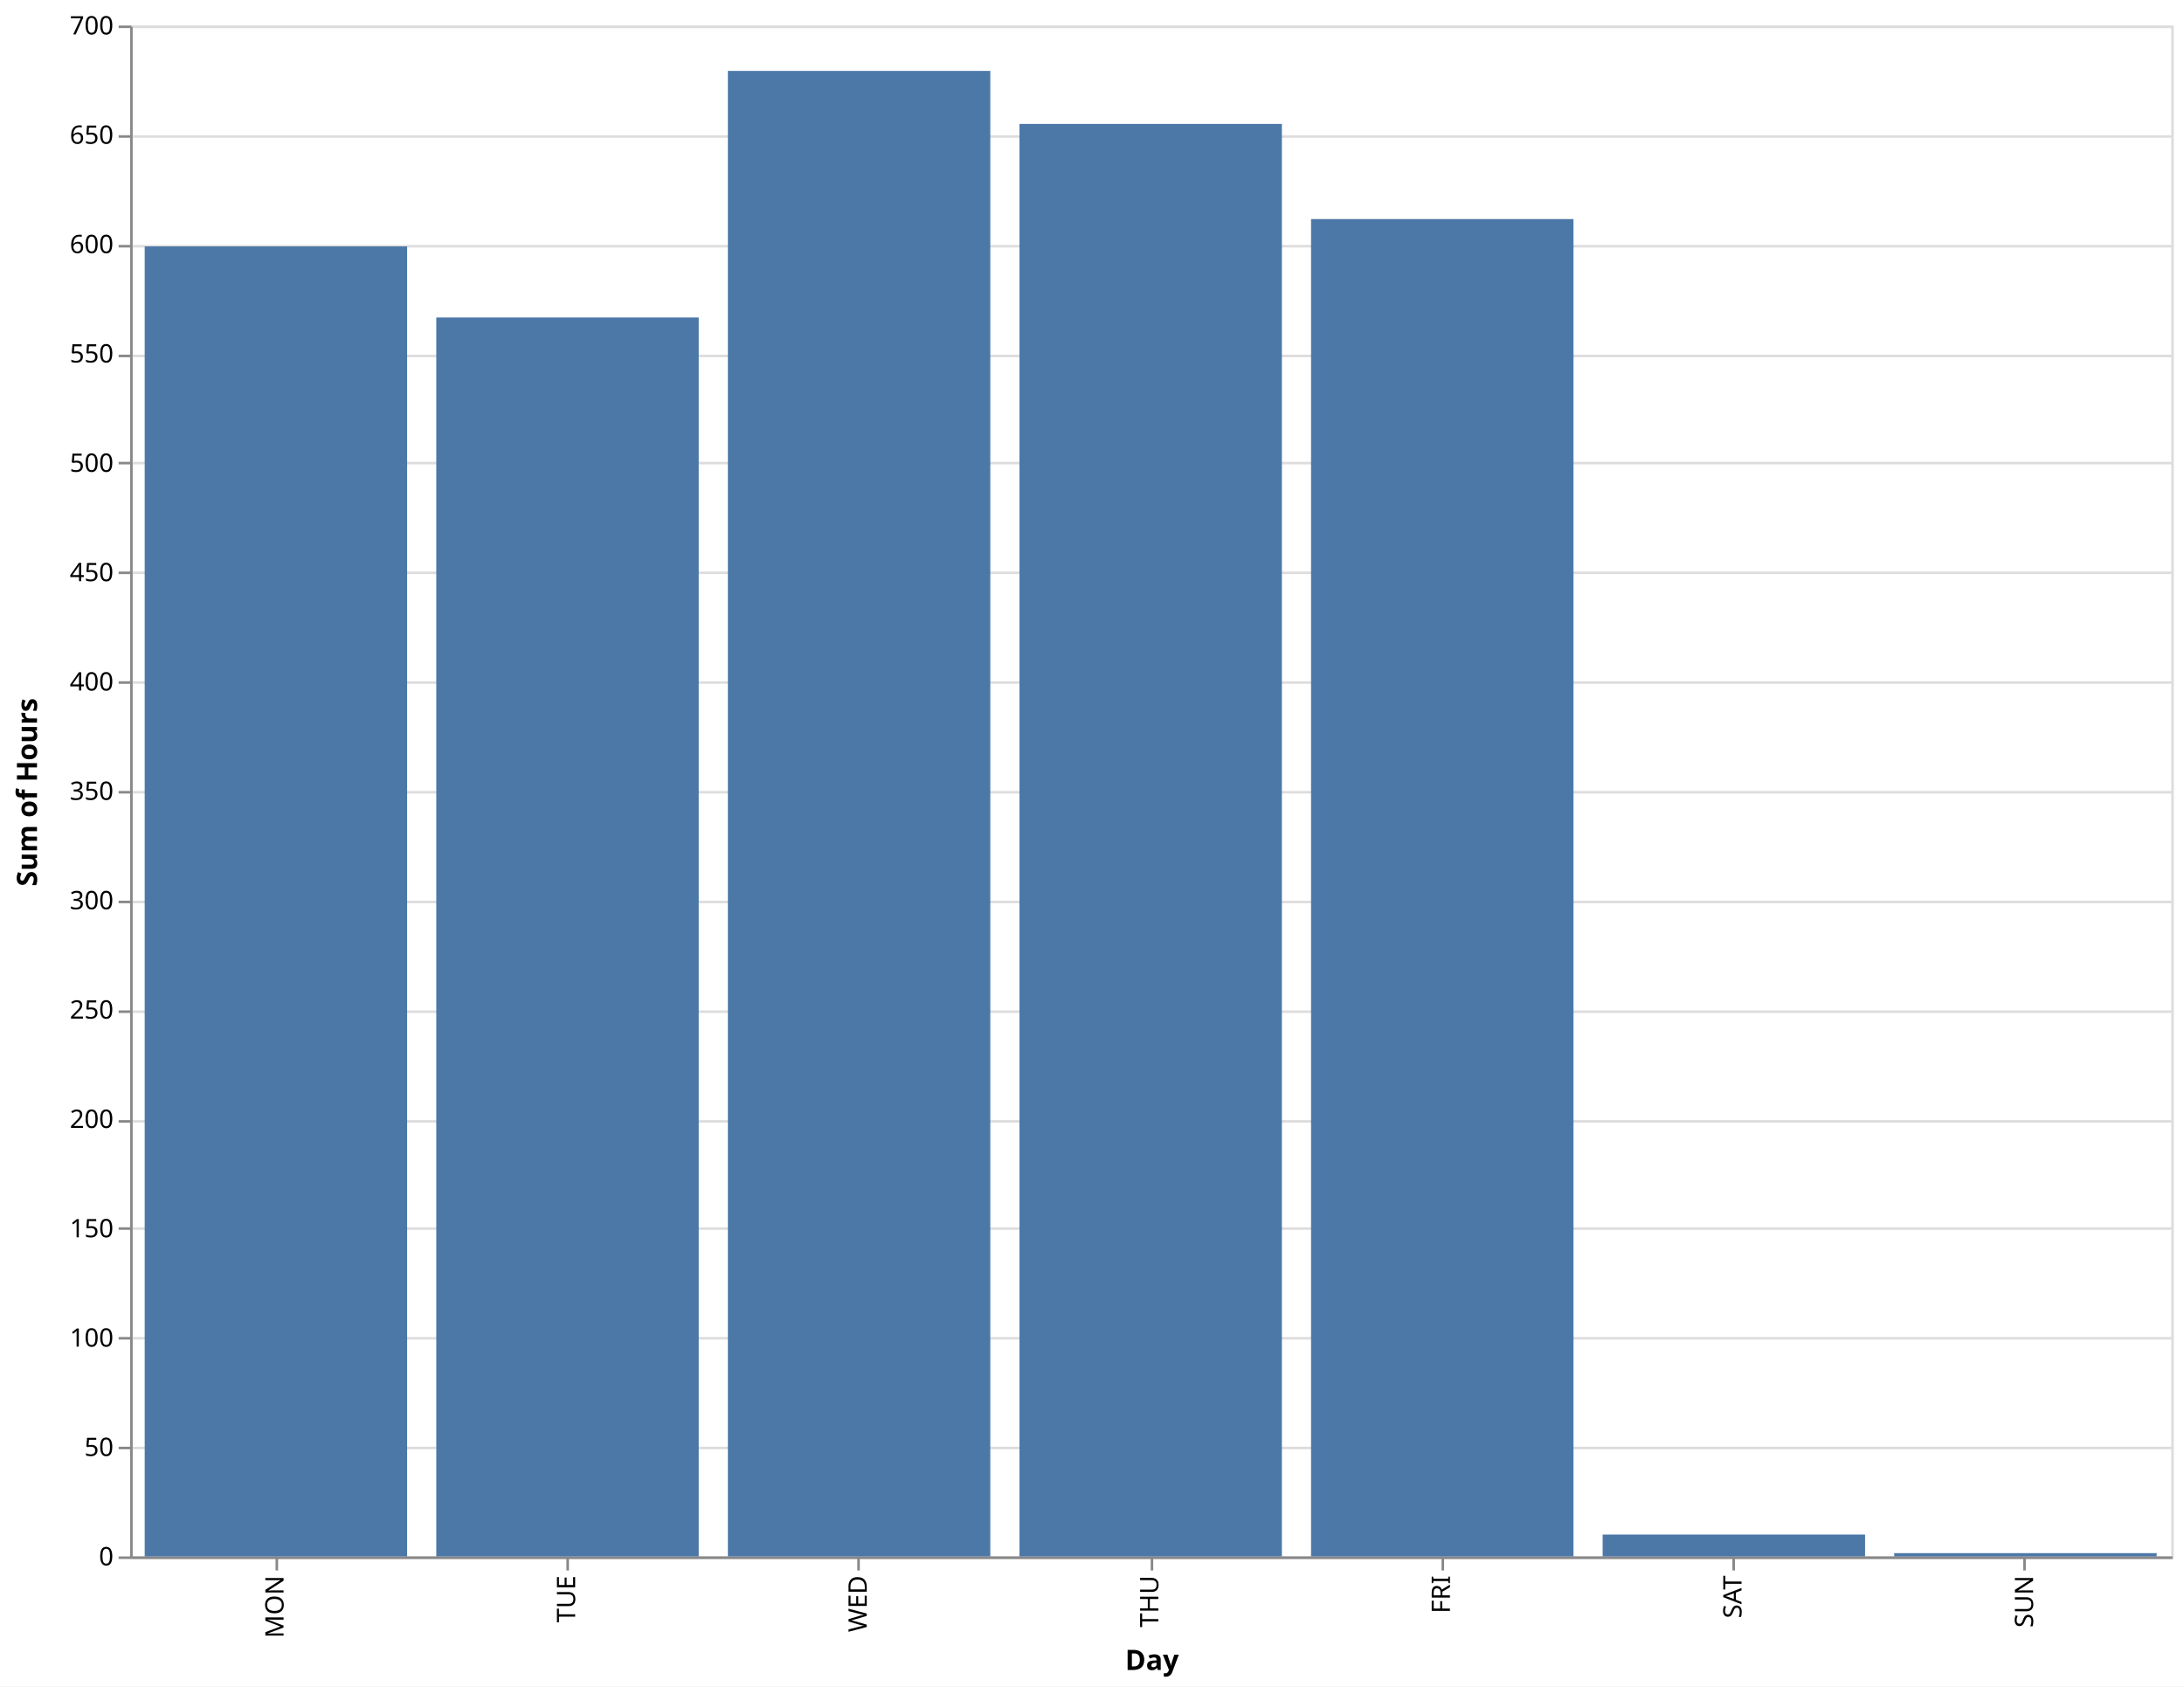
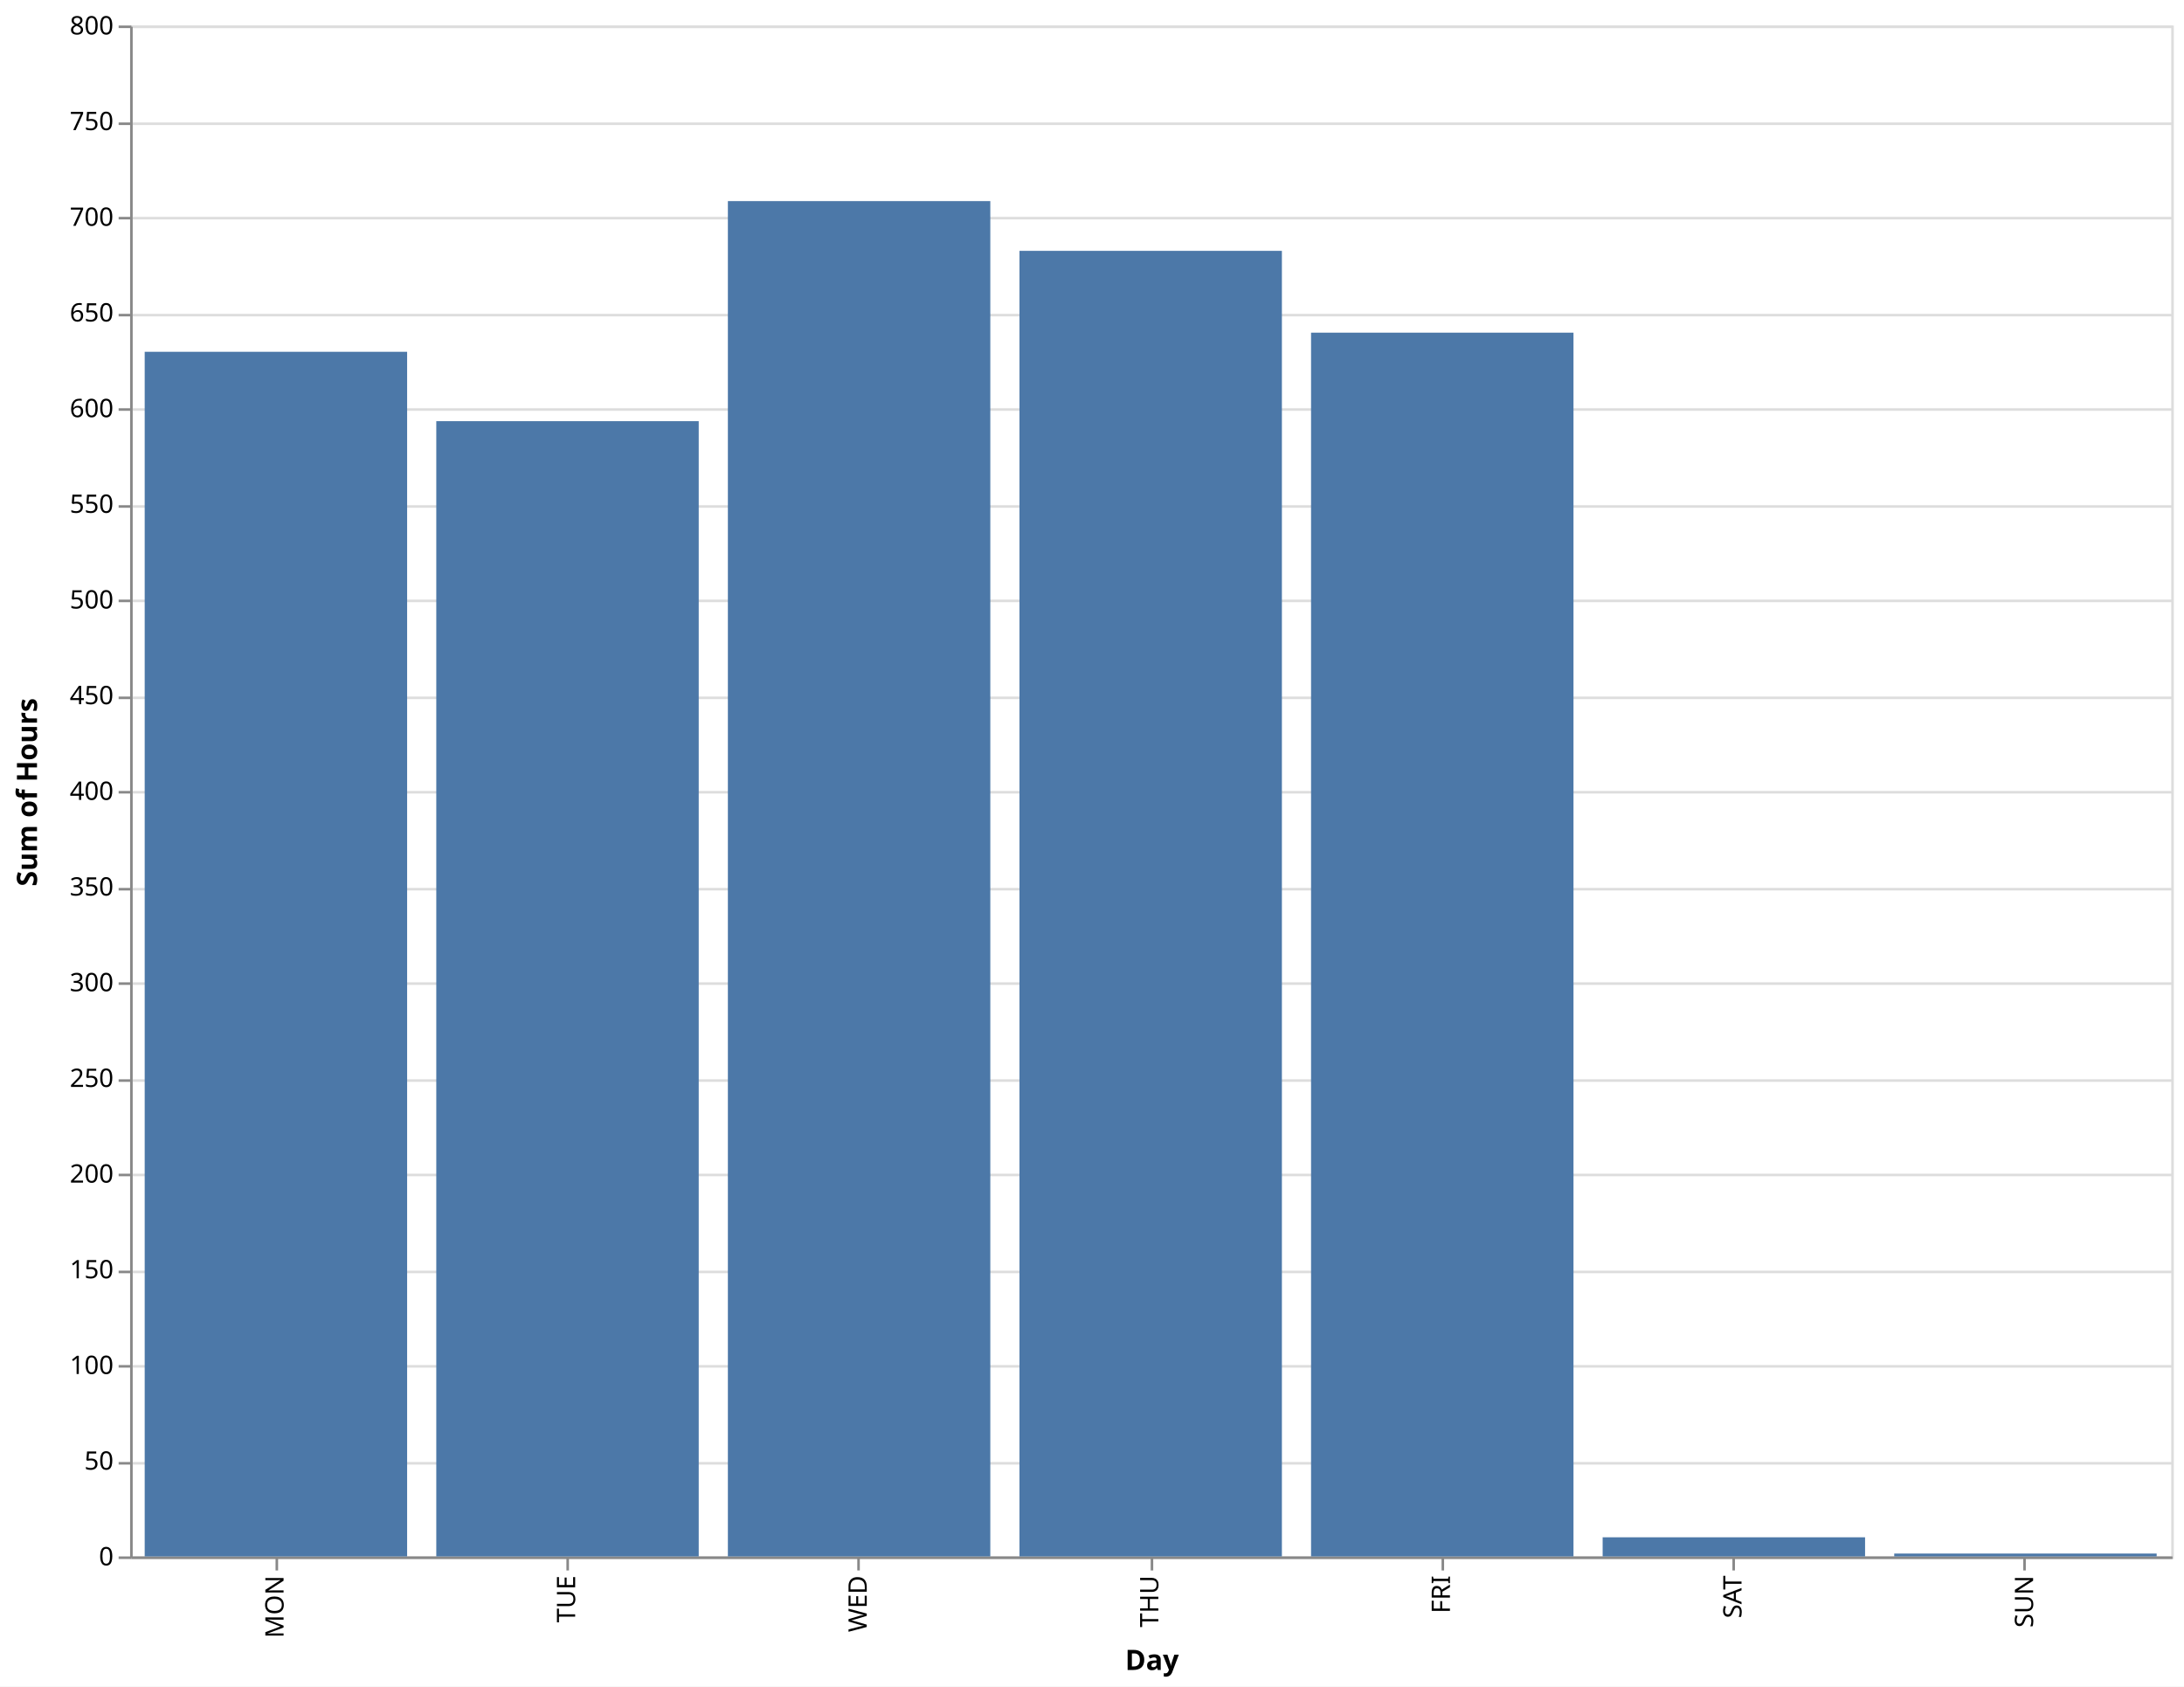
<svg xmlns="http://www.w3.org/2000/svg" class="marks" width="856" height="661" viewBox="0 0 856 661" version="1.1">
  <rect width="856" height="661" style="fill: white;" />
  <g transform="translate(51,10)">
    <g class="mark-group role-frame root">
      <g transform="translate(0,0)">
        <path class="background" d="M0.5,0.5h800v600h-800Z" style="fill: none; stroke: #ddd;" />
        <g>
          <g class="mark-group role-axis">
            <g transform="translate(0.5,0.5)">
              <path class="background" d="M0,0h0v0h0Z" style="pointer-events: none; fill: none;" />
              <g>
                <g class="mark-rule role-axis-grid" style="pointer-events: none;">
                  <line transform="translate(0,600)" x2="800" y2="0" style="fill: none; stroke: #ddd; stroke-width: 1; opacity: 1;" />
-                   <line transform="translate(0,557)" x2="800" y2="0" style="fill: none; stroke: #ddd; stroke-width: 1; opacity: 1;" />
-                   <line transform="translate(0,514)" x2="800" y2="0" style="fill: none; stroke: #ddd; stroke-width: 1; opacity: 1;" />
-                   <line transform="translate(0,471)" x2="800" y2="0" style="fill: none; stroke: #ddd; stroke-width: 1; opacity: 1;" />
-                   <line transform="translate(0,429)" x2="800" y2="0" style="fill: none; stroke: #ddd; stroke-width: 1; opacity: 1;" />
-                   <line transform="translate(0,386)" x2="800" y2="0" style="fill: none; stroke: #ddd; stroke-width: 1; opacity: 1;" />
-                   <line transform="translate(0,343)" x2="800" y2="0" style="fill: none; stroke: #ddd; stroke-width: 1; opacity: 1;" />
+                   <line transform="translate(0,563)" x2="800" y2="0" style="fill: none; stroke: #ddd; stroke-width: 1; opacity: 1;" />
+                   <line transform="translate(0,525)" x2="800" y2="0" style="fill: none; stroke: #ddd; stroke-width: 1; opacity: 1;" />
+                   <line transform="translate(0,488)" x2="800" y2="0" style="fill: none; stroke: #ddd; stroke-width: 1; opacity: 1;" />
+                   <line transform="translate(0,450)" x2="800" y2="0" style="fill: none; stroke: #ddd; stroke-width: 1; opacity: 1;" />
+                   <line transform="translate(0,413)" x2="800" y2="0" style="fill: none; stroke: #ddd; stroke-width: 1; opacity: 1;" />
+                   <line transform="translate(0,375)" x2="800" y2="0" style="fill: none; stroke: #ddd; stroke-width: 1; opacity: 1;" />
+                   <line transform="translate(0,338)" x2="800" y2="0" style="fill: none; stroke: #ddd; stroke-width: 1; opacity: 1;" />
                  <line transform="translate(0,300)" x2="800" y2="0" style="fill: none; stroke: #ddd; stroke-width: 1; opacity: 1;" />
-                   <line transform="translate(0,257)" x2="800" y2="0" style="fill: none; stroke: #ddd; stroke-width: 1; opacity: 1;" />
-                   <line transform="translate(0,214)" x2="800" y2="0" style="fill: none; stroke: #ddd; stroke-width: 1; opacity: 1;" />
-                   <line transform="translate(0,171)" x2="800" y2="0" style="fill: none; stroke: #ddd; stroke-width: 1; opacity: 1;" />
-                   <line transform="translate(0,129)" x2="800" y2="0" style="fill: none; stroke: #ddd; stroke-width: 1; opacity: 1;" />
-                   <line transform="translate(0,86)" x2="800" y2="0" style="fill: none; stroke: #ddd; stroke-width: 1; opacity: 1;" />
-                   <line transform="translate(0,43)" x2="800" y2="0" style="fill: none; stroke: #ddd; stroke-width: 1; opacity: 1;" />
+                   <line transform="translate(0,263)" x2="800" y2="0" style="fill: none; stroke: #ddd; stroke-width: 1; opacity: 1;" />
+                   <line transform="translate(0,225)" x2="800" y2="0" style="fill: none; stroke: #ddd; stroke-width: 1; opacity: 1;" />
+                   <line transform="translate(0,188)" x2="800" y2="0" style="fill: none; stroke: #ddd; stroke-width: 1; opacity: 1;" />
+                   <line transform="translate(0,150)" x2="800" y2="0" style="fill: none; stroke: #ddd; stroke-width: 1; opacity: 1;" />
+                   <line transform="translate(0,113)" x2="800" y2="0" style="fill: none; stroke: #ddd; stroke-width: 1; opacity: 1;" />
+                   <line transform="translate(0,75)" x2="800" y2="0" style="fill: none; stroke: #ddd; stroke-width: 1; opacity: 1;" />
+                   <line transform="translate(0,38)" x2="800" y2="0" style="fill: none; stroke: #ddd; stroke-width: 1; opacity: 1;" />
                  <line transform="translate(0,0)" x2="800" y2="0" style="fill: none; stroke: #ddd; stroke-width: 1; opacity: 1;" />
                </g>
              </g>
              <path class="foreground" d="" style="pointer-events: none; display: none; fill: none;" />
            </g>
          </g>
          <g class="mark-group role-axis">
            <g transform="translate(0.5,600.5)">
              <path class="background" d="M0,0h0v0h0Z" style="pointer-events: none; fill: none;" />
              <g>
                <g class="mark-rule role-axis-tick" style="pointer-events: none;">
                  <line transform="translate(57,0)" x2="0" y2="5" style="fill: none; stroke: #888; stroke-width: 1; opacity: 1;" />
                  <line transform="translate(171,0)" x2="0" y2="5" style="fill: none; stroke: #888; stroke-width: 1; opacity: 1;" />
                  <line transform="translate(285,0)" x2="0" y2="5" style="fill: none; stroke: #888; stroke-width: 1; opacity: 1;" />
                  <line transform="translate(400,0)" x2="0" y2="5" style="fill: none; stroke: #888; stroke-width: 1; opacity: 1;" />
                  <line transform="translate(514,0)" x2="0" y2="5" style="fill: none; stroke: #888; stroke-width: 1; opacity: 1;" />
                  <line transform="translate(628,0)" x2="0" y2="5" style="fill: none; stroke: #888; stroke-width: 1; opacity: 1;" />
                  <line transform="translate(742,0)" x2="0" y2="5" style="fill: none; stroke: #888; stroke-width: 1; opacity: 1;" />
                </g>
                <g class="mark-text role-axis-label" style="pointer-events: none;">
                  <text text-anchor="end" transform="translate(56.64286,7) rotate(270) translate(0,3)" style="font-family: sans-serif; font-size: 10px; fill: #000; opacity: 1;">MON</text>
                  <text text-anchor="end" transform="translate(170.9286,7) rotate(270) translate(0,3)" style="font-family: sans-serif; font-size: 10px; fill: #000; opacity: 1;">TUE</text>
                  <text text-anchor="end" transform="translate(285.2143,7) rotate(270) translate(0,3)" style="font-family: sans-serif; font-size: 10px; fill: #000; opacity: 1;">WED</text>
                  <text text-anchor="end" transform="translate(399.5,7) rotate(270) translate(0,3)" style="font-family: sans-serif; font-size: 10px; fill: #000; opacity: 1;">THU</text>
                  <text text-anchor="end" transform="translate(513.7857,7) rotate(270) translate(0,3)" style="font-family: sans-serif; font-size: 10px; fill: #000; opacity: 1;">FRI</text>
                  <text text-anchor="end" transform="translate(628.0714,7) rotate(270) translate(0,3)" style="font-family: sans-serif; font-size: 10px; fill: #000; opacity: 1;">SAT</text>
                  <text text-anchor="end" transform="translate(742.3571,7) rotate(270) translate(0,3)" style="font-family: sans-serif; font-size: 10px; fill: #000; opacity: 1;">SUN</text>
                </g>
                <g class="mark-rule role-axis-domain" style="pointer-events: none;">
                  <line transform="translate(0,0)" x2="800" y2="0" style="fill: none; stroke: #888; stroke-width: 1; opacity: 1;" />
                </g>
                <g class="mark-text role-axis-title" style="pointer-events: none;">
                  <text text-anchor="middle" transform="translate(400,44)" style="font-family: sans-serif; font-size: 11px; font-weight: bold; fill: #000; opacity: 1;">Day</text>
                </g>
              </g>
              <path class="foreground" d="" style="pointer-events: none; display: none; fill: none;" />
            </g>
          </g>
          <g class="mark-group role-axis">
            <g transform="translate(0.5,0.5)">
              <path class="background" d="M0,0h0v0h0Z" style="pointer-events: none; fill: none;" />
              <g>
                <g class="mark-rule role-axis-tick" style="pointer-events: none;">
                  <line transform="translate(0,600)" x2="-5" y2="0" style="fill: none; stroke: #888; stroke-width: 1; opacity: 1;" />
-                   <line transform="translate(0,557)" x2="-5" y2="0" style="fill: none; stroke: #888; stroke-width: 1; opacity: 1;" />
-                   <line transform="translate(0,514)" x2="-5" y2="0" style="fill: none; stroke: #888; stroke-width: 1; opacity: 1;" />
-                   <line transform="translate(0,471)" x2="-5" y2="0" style="fill: none; stroke: #888; stroke-width: 1; opacity: 1;" />
-                   <line transform="translate(0,429)" x2="-5" y2="0" style="fill: none; stroke: #888; stroke-width: 1; opacity: 1;" />
-                   <line transform="translate(0,386)" x2="-5" y2="0" style="fill: none; stroke: #888; stroke-width: 1; opacity: 1;" />
-                   <line transform="translate(0,343)" x2="-5" y2="0" style="fill: none; stroke: #888; stroke-width: 1; opacity: 1;" />
+                   <line transform="translate(0,563)" x2="-5" y2="0" style="fill: none; stroke: #888; stroke-width: 1; opacity: 1;" />
+                   <line transform="translate(0,525)" x2="-5" y2="0" style="fill: none; stroke: #888; stroke-width: 1; opacity: 1;" />
+                   <line transform="translate(0,488)" x2="-5" y2="0" style="fill: none; stroke: #888; stroke-width: 1; opacity: 1;" />
+                   <line transform="translate(0,450)" x2="-5" y2="0" style="fill: none; stroke: #888; stroke-width: 1; opacity: 1;" />
+                   <line transform="translate(0,413)" x2="-5" y2="0" style="fill: none; stroke: #888; stroke-width: 1; opacity: 1;" />
+                   <line transform="translate(0,375)" x2="-5" y2="0" style="fill: none; stroke: #888; stroke-width: 1; opacity: 1;" />
+                   <line transform="translate(0,338)" x2="-5" y2="0" style="fill: none; stroke: #888; stroke-width: 1; opacity: 1;" />
                  <line transform="translate(0,300)" x2="-5" y2="0" style="fill: none; stroke: #888; stroke-width: 1; opacity: 1;" />
-                   <line transform="translate(0,257)" x2="-5" y2="0" style="fill: none; stroke: #888; stroke-width: 1; opacity: 1;" />
-                   <line transform="translate(0,214)" x2="-5" y2="0" style="fill: none; stroke: #888; stroke-width: 1; opacity: 1;" />
-                   <line transform="translate(0,171)" x2="-5" y2="0" style="fill: none; stroke: #888; stroke-width: 1; opacity: 1;" />
-                   <line transform="translate(0,129)" x2="-5" y2="0" style="fill: none; stroke: #888; stroke-width: 1; opacity: 1;" />
-                   <line transform="translate(0,86)" x2="-5" y2="0" style="fill: none; stroke: #888; stroke-width: 1; opacity: 1;" />
-                   <line transform="translate(0,43)" x2="-5" y2="0" style="fill: none; stroke: #888; stroke-width: 1; opacity: 1;" />
+                   <line transform="translate(0,263)" x2="-5" y2="0" style="fill: none; stroke: #888; stroke-width: 1; opacity: 1;" />
+                   <line transform="translate(0,225)" x2="-5" y2="0" style="fill: none; stroke: #888; stroke-width: 1; opacity: 1;" />
+                   <line transform="translate(0,188)" x2="-5" y2="0" style="fill: none; stroke: #888; stroke-width: 1; opacity: 1;" />
+                   <line transform="translate(0,150)" x2="-5" y2="0" style="fill: none; stroke: #888; stroke-width: 1; opacity: 1;" />
+                   <line transform="translate(0,113)" x2="-5" y2="0" style="fill: none; stroke: #888; stroke-width: 1; opacity: 1;" />
+                   <line transform="translate(0,75)" x2="-5" y2="0" style="fill: none; stroke: #888; stroke-width: 1; opacity: 1;" />
+                   <line transform="translate(0,38)" x2="-5" y2="0" style="fill: none; stroke: #888; stroke-width: 1; opacity: 1;" />
                  <line transform="translate(0,0)" x2="-5" y2="0" style="fill: none; stroke: #888; stroke-width: 1; opacity: 1;" />
                </g>
                <g class="mark-text role-axis-label" style="pointer-events: none;">
                  <text text-anchor="end" transform="translate(-7,603)" style="font-family: sans-serif; font-size: 10px; fill: #000; opacity: 1;">0</text>
-                   <text text-anchor="end" transform="translate(-7,560.1429)" style="font-family: sans-serif; font-size: 10px; fill: #000; opacity: 1;">50</text>
-                   <text text-anchor="end" transform="translate(-7,517.2857)" style="font-family: sans-serif; font-size: 10px; fill: #000; opacity: 1;">100</text>
-                   <text text-anchor="end" transform="translate(-7,474.4286)" style="font-family: sans-serif; font-size: 10px; fill: #000; opacity: 1;">150</text>
-                   <text text-anchor="end" transform="translate(-7,431.5714)" style="font-family: sans-serif; font-size: 10px; fill: #000; opacity: 1;">200</text>
-                   <text text-anchor="end" transform="translate(-7,388.7143)" style="font-family: sans-serif; font-size: 10px; fill: #000; opacity: 1;">250</text>
-                   <text text-anchor="end" transform="translate(-7,345.8571)" style="font-family: sans-serif; font-size: 10px; fill: #000; opacity: 1;">300</text>
-                   <text text-anchor="end" transform="translate(-7,303)" style="font-family: sans-serif; font-size: 10px; fill: #000; opacity: 1;">350</text>
-                   <text text-anchor="end" transform="translate(-7,260.1429)" style="font-family: sans-serif; font-size: 10px; fill: #000; opacity: 1;">400</text>
-                   <text text-anchor="end" transform="translate(-7,217.2857)" style="font-family: sans-serif; font-size: 10px; fill: #000; opacity: 1;">450</text>
-                   <text text-anchor="end" transform="translate(-7,174.4286)" style="font-family: sans-serif; font-size: 10px; fill: #000; opacity: 1;">500</text>
-                   <text text-anchor="end" transform="translate(-7,131.5714)" style="font-family: sans-serif; font-size: 10px; fill: #000; opacity: 1;">550</text>
-                   <text text-anchor="end" transform="translate(-7,88.71429)" style="font-family: sans-serif; font-size: 10px; fill: #000; opacity: 1;">600</text>
-                   <text text-anchor="end" transform="translate(-7,45.85714)" style="font-family: sans-serif; font-size: 10px; fill: #000; opacity: 1;">650</text>
-                   <text text-anchor="end" transform="translate(-7,3)" style="font-family: sans-serif; font-size: 10px; fill: #000; opacity: 1;">700</text>
+                   <text text-anchor="end" transform="translate(-7,565.5)" style="font-family: sans-serif; font-size: 10px; fill: #000; opacity: 1;">50</text>
+                   <text text-anchor="end" transform="translate(-7,528)" style="font-family: sans-serif; font-size: 10px; fill: #000; opacity: 1;">100</text>
+                   <text text-anchor="end" transform="translate(-7,490.5)" style="font-family: sans-serif; font-size: 10px; fill: #000; opacity: 1;">150</text>
+                   <text text-anchor="end" transform="translate(-7,453)" style="font-family: sans-serif; font-size: 10px; fill: #000; opacity: 1;">200</text>
+                   <text text-anchor="end" transform="translate(-7,415.5)" style="font-family: sans-serif; font-size: 10px; fill: #000; opacity: 1;">250</text>
+                   <text text-anchor="end" transform="translate(-7,378)" style="font-family: sans-serif; font-size: 10px; fill: #000; opacity: 1;">300</text>
+                   <text text-anchor="end" transform="translate(-7,340.5)" style="font-family: sans-serif; font-size: 10px; fill: #000; opacity: 1;">350</text>
+                   <text text-anchor="end" transform="translate(-7,303)" style="font-family: sans-serif; font-size: 10px; fill: #000; opacity: 1;">400</text>
+                   <text text-anchor="end" transform="translate(-7,265.5)" style="font-family: sans-serif; font-size: 10px; fill: #000; opacity: 1;">450</text>
+                   <text text-anchor="end" transform="translate(-7,228)" style="font-family: sans-serif; font-size: 10px; fill: #000; opacity: 1;">500</text>
+                   <text text-anchor="end" transform="translate(-7,190.5)" style="font-family: sans-serif; font-size: 10px; fill: #000; opacity: 1;">550</text>
+                   <text text-anchor="end" transform="translate(-7,153)" style="font-family: sans-serif; font-size: 10px; fill: #000; opacity: 1;">600</text>
+                   <text text-anchor="end" transform="translate(-7,115.5)" style="font-family: sans-serif; font-size: 10px; fill: #000; opacity: 1;">650</text>
+                   <text text-anchor="end" transform="translate(-7,78)" style="font-family: sans-serif; font-size: 10px; fill: #000; opacity: 1;">700</text>
+                   <text text-anchor="end" transform="translate(-7,40.5)" style="font-family: sans-serif; font-size: 10px; fill: #000; opacity: 1;">750</text>
+                   <text text-anchor="end" transform="translate(-7,3)" style="font-family: sans-serif; font-size: 10px; fill: #000; opacity: 1;">800</text>
                </g>
                <g class="mark-rule role-axis-domain" style="pointer-events: none;">
                  <line transform="translate(0,600)" x2="0" y2="-600" style="fill: none; stroke: #888; stroke-width: 1; opacity: 1;" />
                </g>
                <g class="mark-text role-axis-title" style="pointer-events: none;">
                  <text text-anchor="middle" transform="translate(-35,300) rotate(-90) translate(0,-2)" style="font-family: sans-serif; font-size: 11px; font-weight: bold; fill: #000; opacity: 1;">Sum of Hours</text>
                </g>
              </g>
              <path class="foreground" d="" style="pointer-events: none; display: none; fill: none;" />
            </g>
          </g>
          <g class="mark-rect role-mark marks">
-             <path d="M5.714,86.571h102.857v513.429h-102.857Z" style="fill: #4c78a8;" />
-             <path d="M120,114.429h102.857v485.571h-102.857Z" style="fill: #4c78a8;" />
-             <path d="M234.286,17.786h102.857v582.214h-102.857Z" style="fill: #4c78a8;" />
-             <path d="M348.571,38.571h102.857v561.429h-102.857Z" style="fill: #4c78a8;" />
-             <path d="M462.857,75.857h102.857v524.143h-102.857Z" style="fill: #4c78a8;" />
-             <path d="M577.143,591.429h102.857v8.571h-102.857Z" style="fill: #4c78a8;" />
-             <path d="M691.429,598.714h102.857v1.286h-102.857Z" style="fill: #4c78a8;" />
+             <path d="M5.714,127.875h102.857v472.125h-102.857Z" style="fill: #4c78a8;" />
+             <path d="M120,155.062h102.857v444.938h-102.857Z" style="fill: #4c78a8;" />
+             <path d="M234.286,68.813h102.857v531.188h-102.857Z" style="fill: #4c78a8;" />
+             <path d="M348.571,88.313h102.857v511.688h-102.857Z" style="fill: #4c78a8;" />
+             <path d="M462.857,120.375h102.857v479.625h-102.857Z" style="fill: #4c78a8;" />
+             <path d="M577.143,592.5h102.857v7.5h-102.857Z" style="fill: #4c78a8;" />
+             <path d="M691.429,598.875h102.857v1.125h-102.857Z" style="fill: #4c78a8;" />
          </g>
        </g>
        <path class="foreground" d="" style="display: none; fill: none;" />
      </g>
    </g>
  </g>
</svg>
